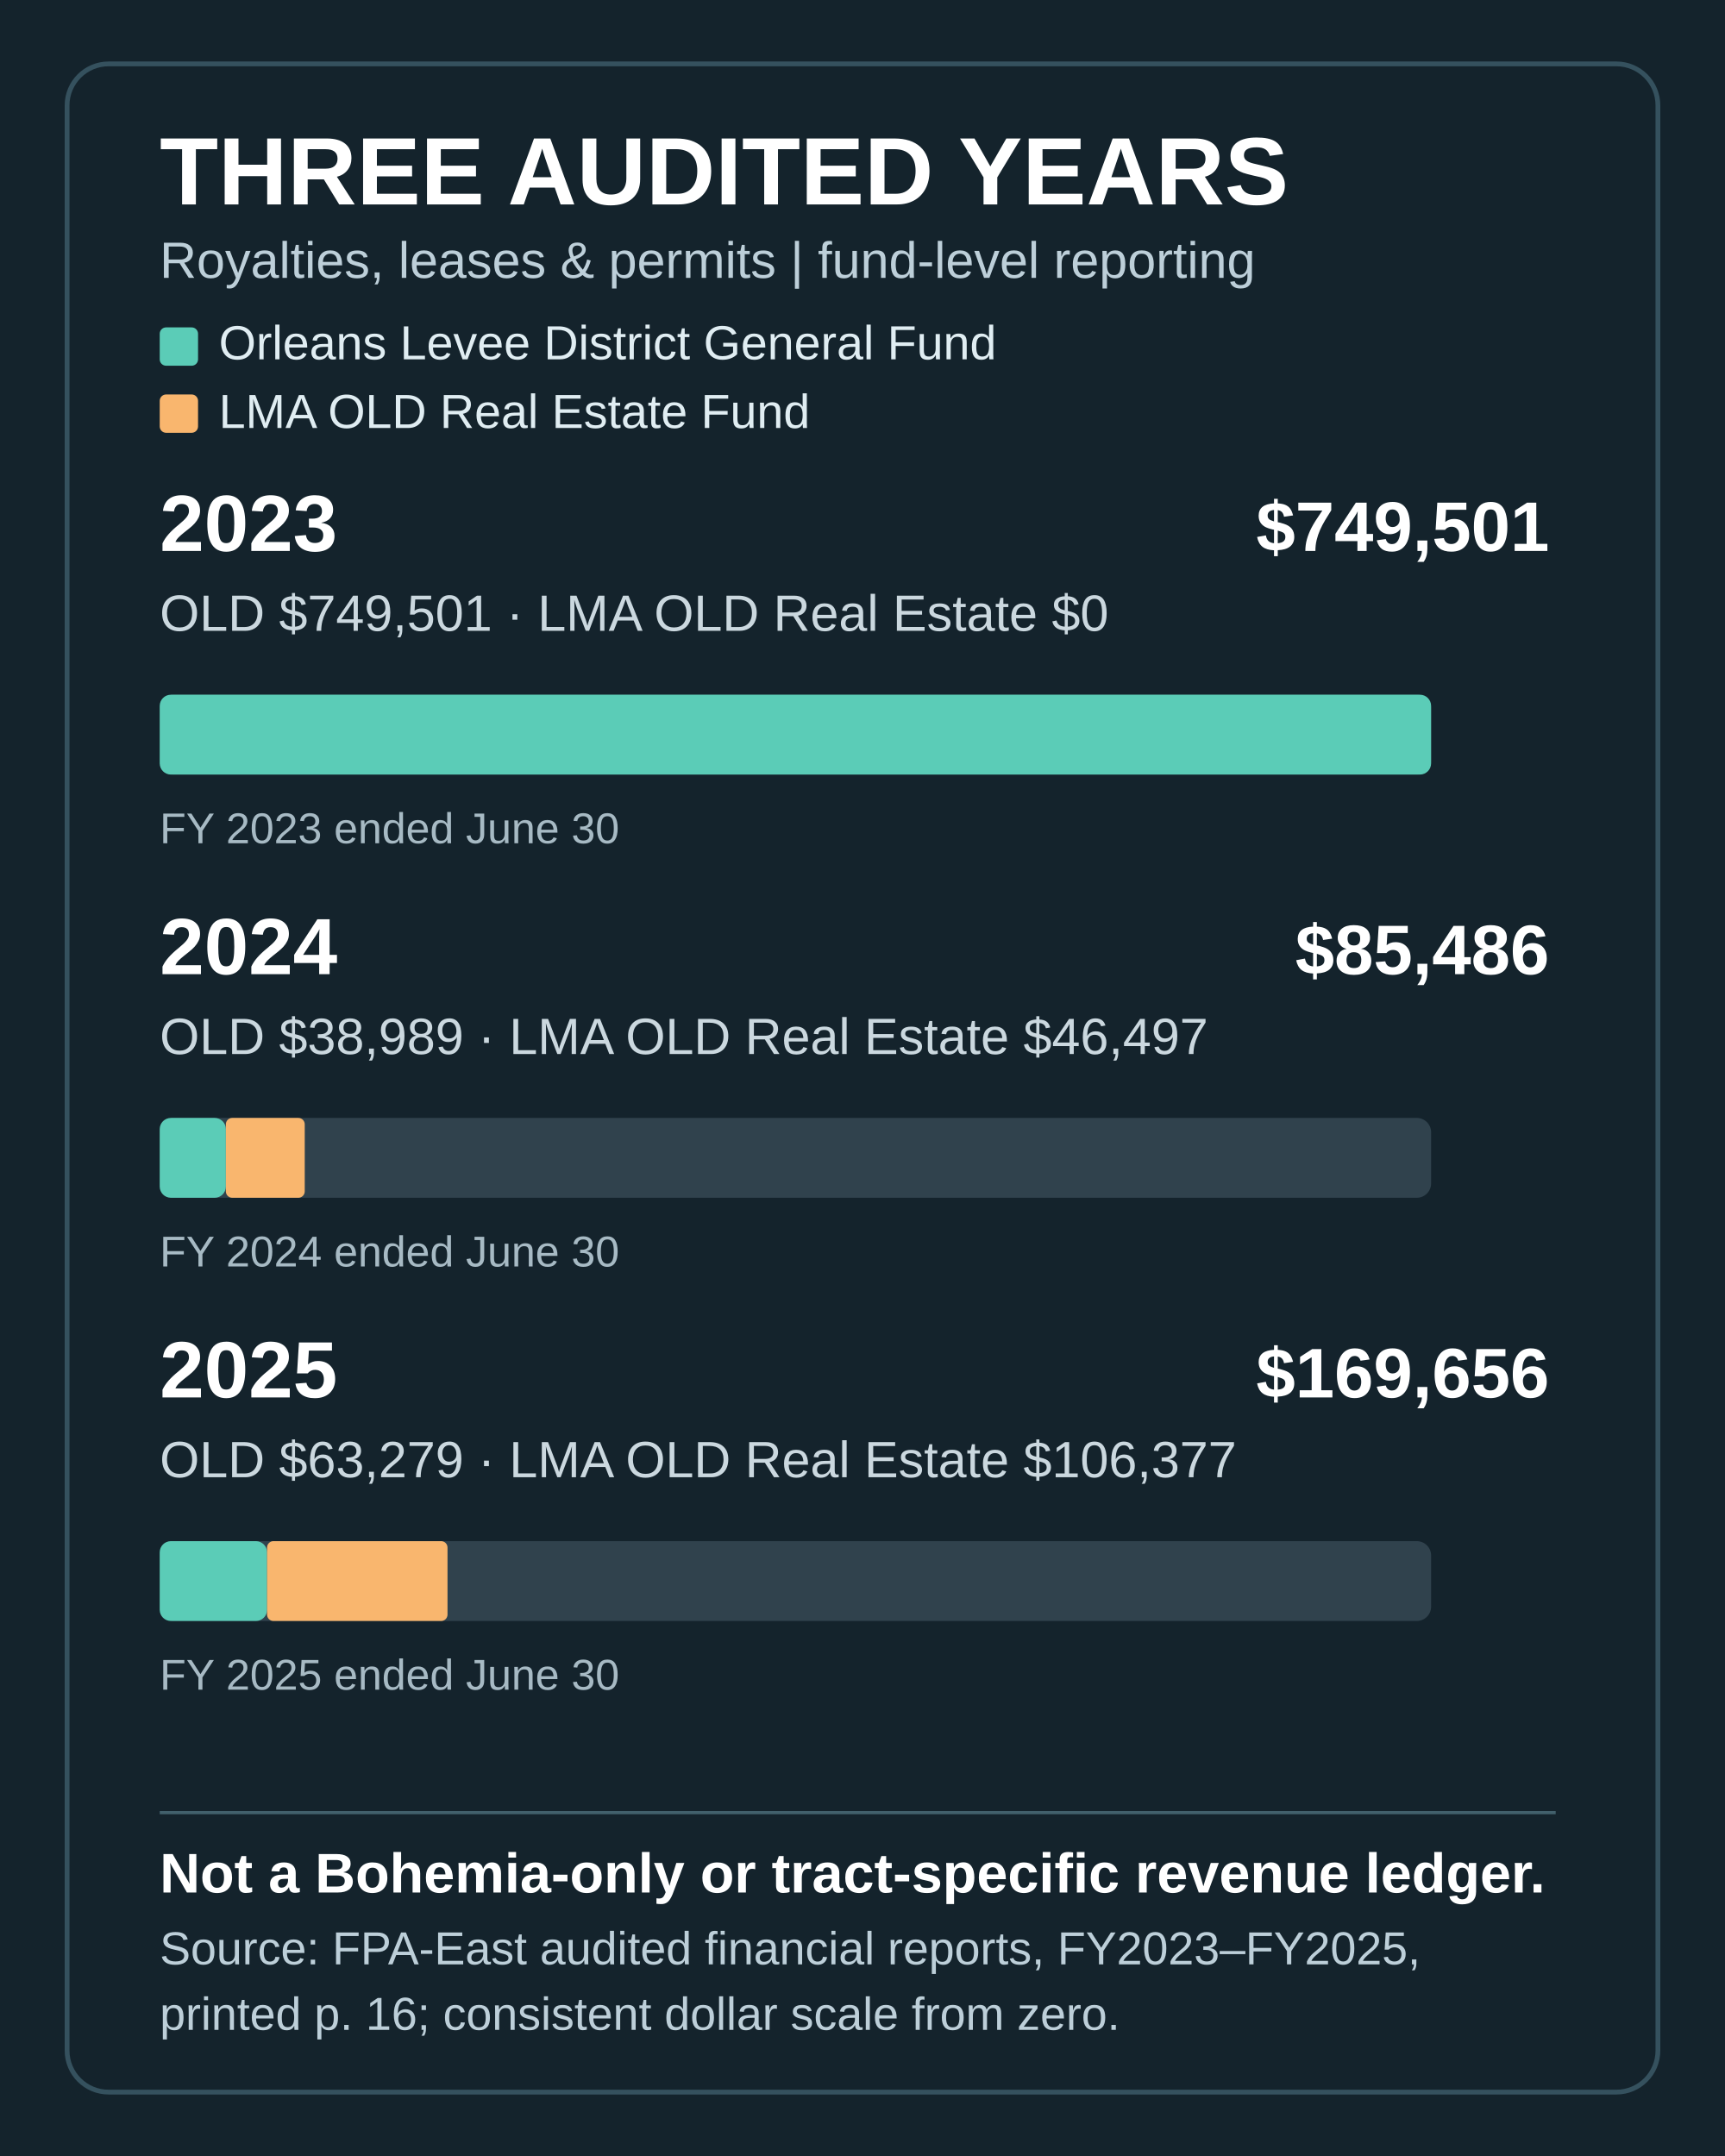
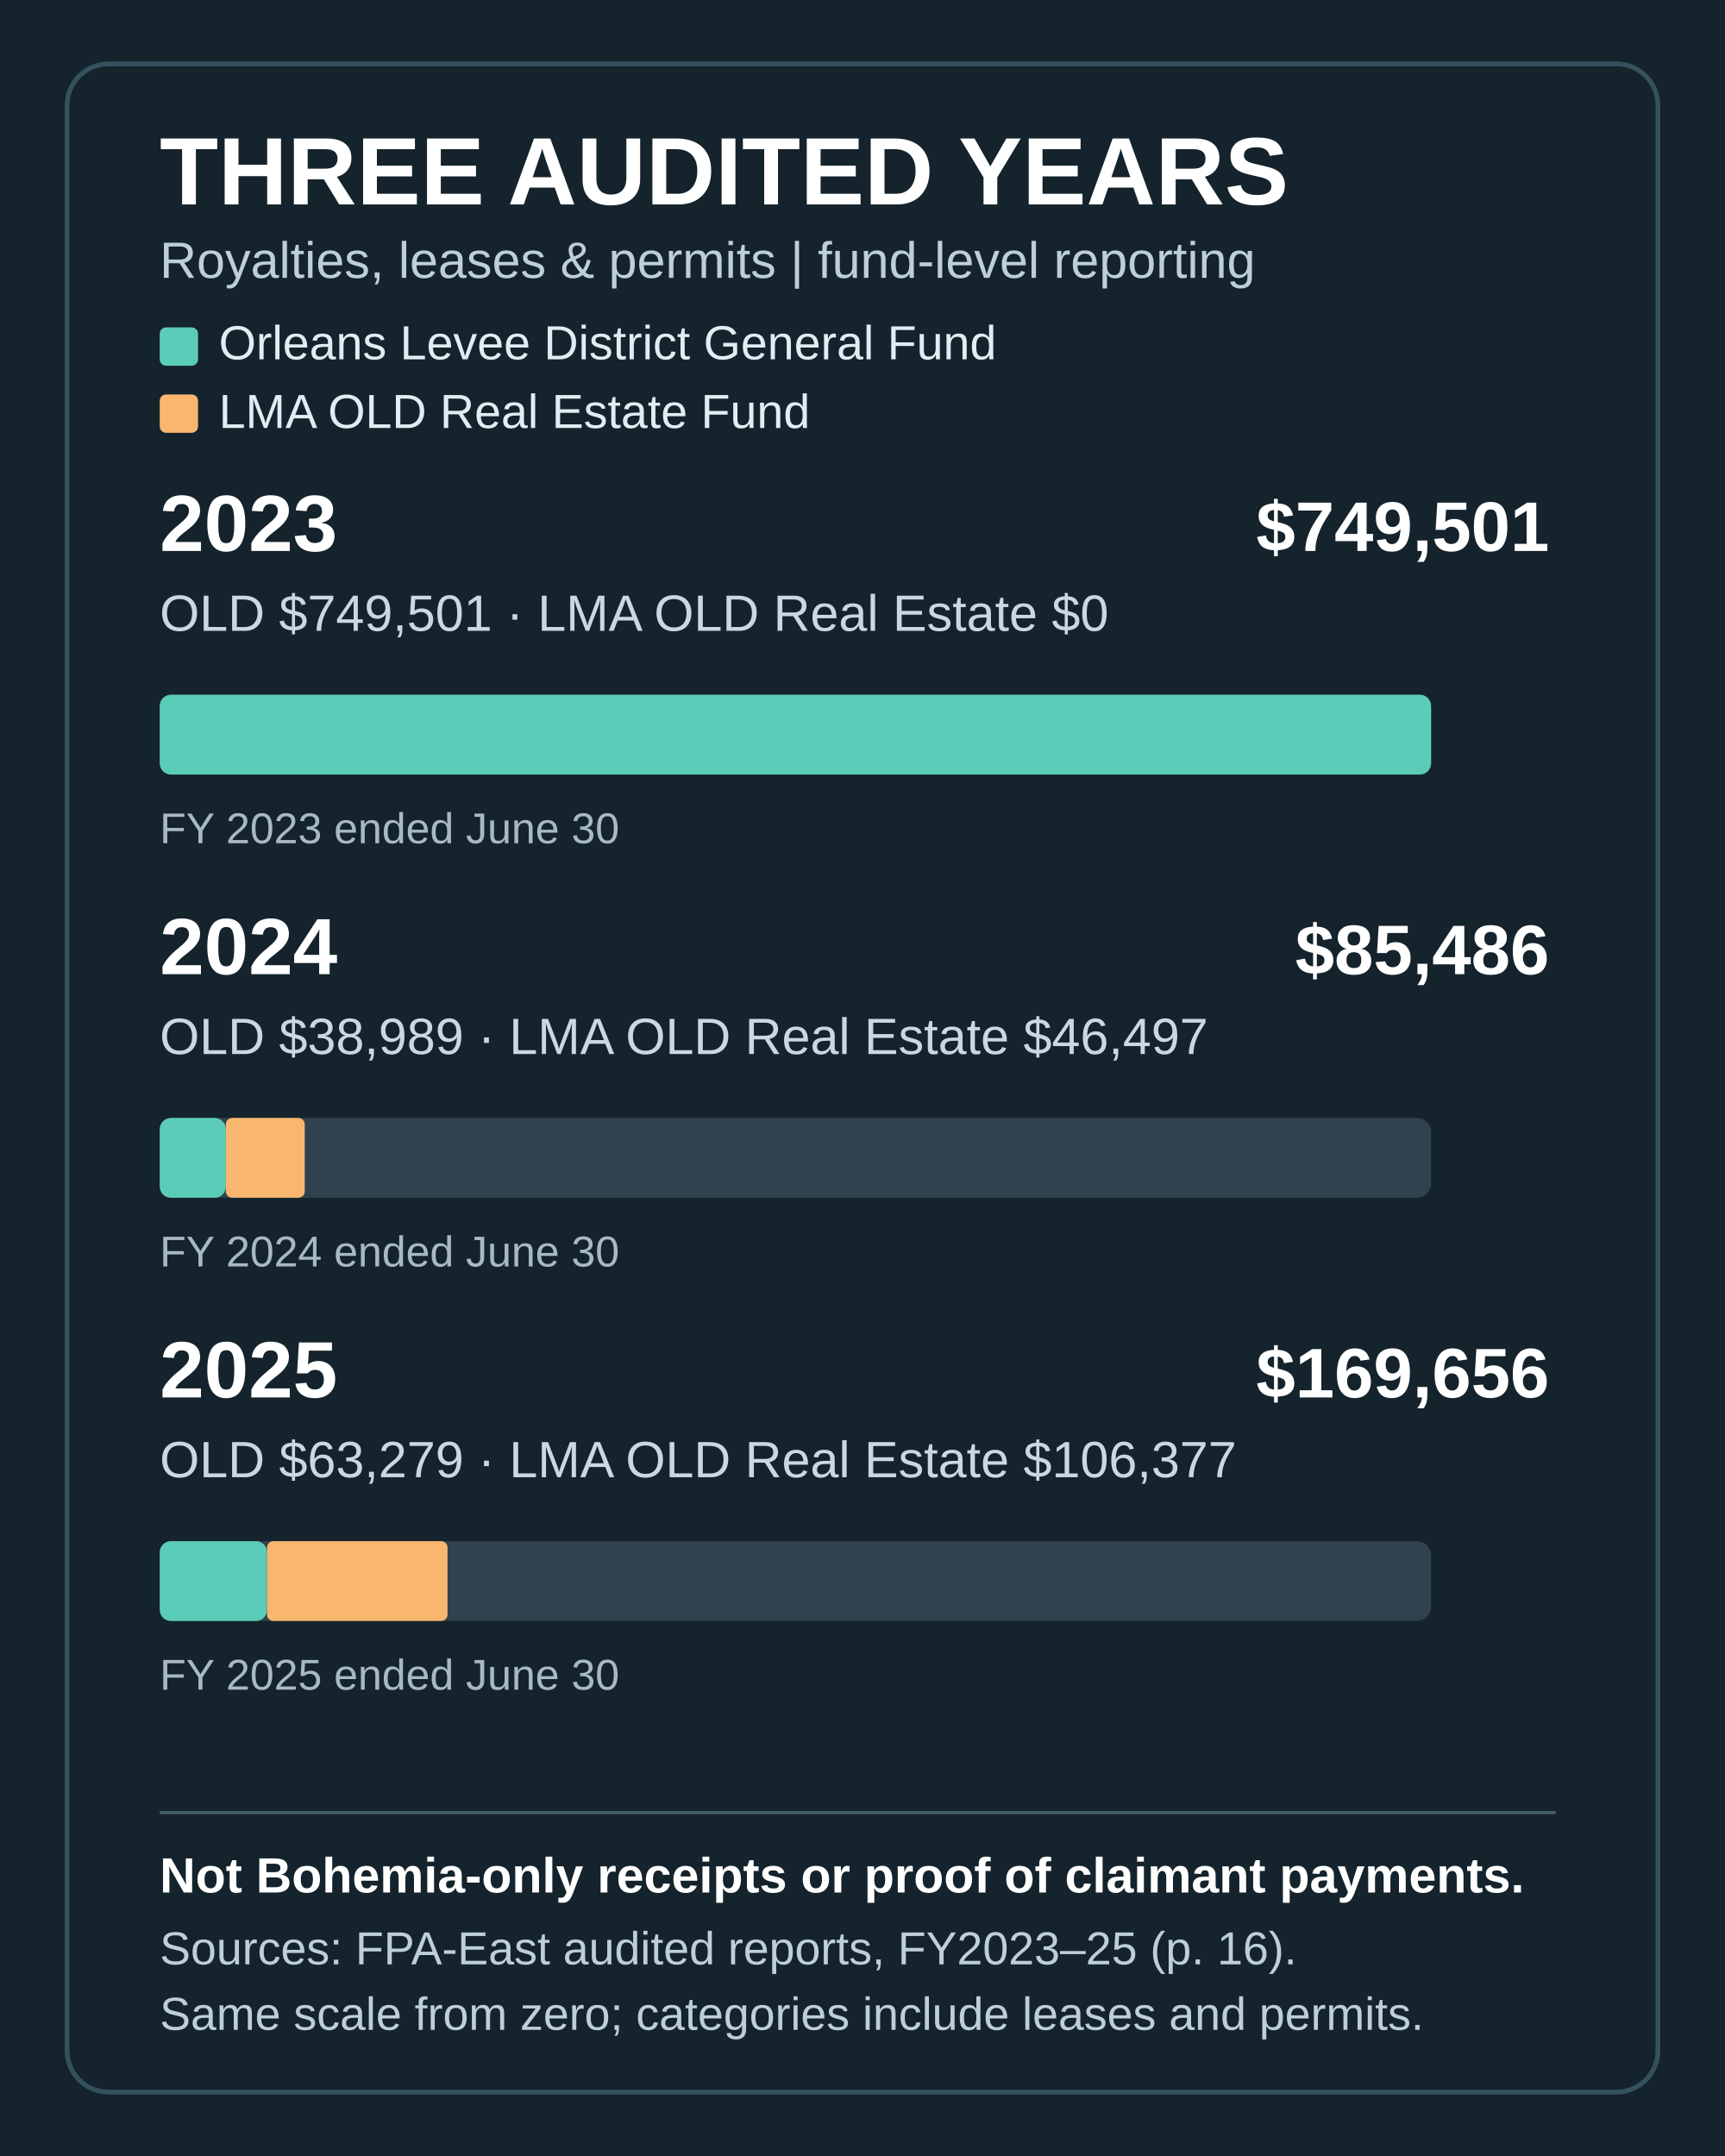
<svg xmlns="http://www.w3.org/2000/svg" width="1080" height="1350" viewBox="0 0 1080 1350" role="img" aria-labelledby="fvtitle fvdesc">
  <rect width="1080" height="1350" fill="#14232C" />
  <rect x="42" y="40" width="996" height="1270" fill="none" stroke="#35515E" stroke-width="3" rx="26" />
  <text x="100" y="128" fill="#FFFFFF" font-size="60" font-family="Arial,Helvetica,sans-serif" font-weight="700">THREE AUDITED YEARS</text>
  <text x="100" y="174" fill="#BDCFD9" font-size="32" font-family="Arial,Helvetica,sans-serif" font-weight="400">Royalties, leases &amp; permits | fund-level reporting</text>
  <rect x="100" y="205" width="24" height="24" rx="4" fill="#5BCCB7" />
  <text x="137" y="225" fill="#E0EDF2" font-size="30" font-family="Arial,Helvetica,sans-serif" font-weight="400">Orleans Levee District General Fund</text>
  <rect x="100" y="247" width="24" height="24" rx="4" fill="#F9B66E" />
  <text x="137" y="268" fill="#E0EDF2" font-size="30" font-family="Arial,Helvetica,sans-serif" font-weight="400">LMA OLD Real Estate Fund</text>
  <text x="100" y="345" fill="#FFFFFF" font-size="50" font-family="Arial,Helvetica,sans-serif" font-weight="700">2023</text>
  <text x="970" text-anchor="end" y="345" fill="#FFFFFF" font-size="44" font-family="Arial,Helvetica,sans-serif" font-weight="700">$749,501</text>
  <text x="100" y="395" fill="#CBD8DF" font-size="32" font-family="Arial,Helvetica,sans-serif" font-weight="400">OLD $749,501   ·   LMA OLD Real Estate $0</text>
  <rect x="100" y="435" width="796" height="50" rx="9" fill="#30424D" />
  <rect x="100" y="435" width="796.000" height="50" rx="7" fill="#5BCCB7" />
  <text x="100" y="528" fill="#A7BAC4" font-size="27" font-family="Arial,Helvetica,sans-serif" font-weight="400">FY 2023 ended June 30</text>
  <text x="100" y="610" fill="#FFFFFF" font-size="50" font-family="Arial,Helvetica,sans-serif" font-weight="700">2024</text>
  <text x="970" text-anchor="end" y="610" fill="#FFFFFF" font-size="44" font-family="Arial,Helvetica,sans-serif" font-weight="700">$85,486</text>
  <text x="100" y="660" fill="#CBD8DF" font-size="32" font-family="Arial,Helvetica,sans-serif" font-weight="400">OLD $38,989   ·   LMA OLD Real Estate $46,497</text>
  <rect x="100" y="700" width="796" height="50" rx="9" fill="#30424D" />
  <rect x="100" y="700" width="41.408" height="50" rx="7" fill="#5BCCB7" />
  <rect x="141.408" y="700" width="49.382" height="50" rx="4" fill="#F9B66E" />
  <text x="100" y="793" fill="#A7BAC4" font-size="27" font-family="Arial,Helvetica,sans-serif" font-weight="400">FY 2024 ended June 30</text>
  <text x="100" y="875" fill="#FFFFFF" font-size="50" font-family="Arial,Helvetica,sans-serif" font-weight="700">2025</text>
  <text x="970" text-anchor="end" y="875" fill="#FFFFFF" font-size="44" font-family="Arial,Helvetica,sans-serif" font-weight="700">$169,656</text>
  <text x="100" y="925" fill="#CBD8DF" font-size="32" font-family="Arial,Helvetica,sans-serif" font-weight="400">OLD $63,279   ·   LMA OLD Real Estate $106,377</text>
  <rect x="100" y="965" width="796" height="50" rx="9" fill="#30424D" />
  <rect x="100" y="965" width="67.205" height="50" rx="7" fill="#5BCCB7" />
  <rect x="167.205" y="965" width="112.977" height="50" rx="4" fill="#F9B66E" />
  <text x="100" y="1058" fill="#A7BAC4" font-size="27" font-family="Arial,Helvetica,sans-serif" font-weight="400">FY 2025 ended June 30</text>
  <line x1="100" x2="974" y1="1135" y2="1135" stroke="#42606C" stroke-width="2" />
-   <text x="100" y="1185" fill="#FFFFFF" font-size="35" font-family="Arial,Helvetica,sans-serif" font-weight="700">Not a Bohemia-only or tract-specific revenue ledger.</text>
-   <text x="100" y="1230" fill="#BDCFD9" font-size="29" font-family="Arial,Helvetica,sans-serif" font-weight="400">Source: FPA-East audited financial reports, FY2023–FY2025,</text>
-   <text x="100" y="1271" fill="#BDCFD9" font-size="29" font-family="Arial,Helvetica,sans-serif" font-weight="400">printed p. 16; consistent dollar scale from zero.</text>
+   <text x="100" y="1185" fill="#FFFFFF" font-size="31" font-family="Arial,Helvetica,sans-serif" font-weight="700">Not Bohemia-only receipts or proof of claimant payments.</text>
+   <text x="100" y="1230" fill="#BDCFD9" font-size="29" font-family="Arial,Helvetica,sans-serif" font-weight="400">Sources: FPA-East audited reports, FY2023–25 (p. 16).</text>
+   <text x="100" y="1271" fill="#BDCFD9" font-size="29" font-family="Arial,Helvetica,sans-serif" font-weight="400">Same scale from zero; categories include leases and permits.</text>
</svg>
